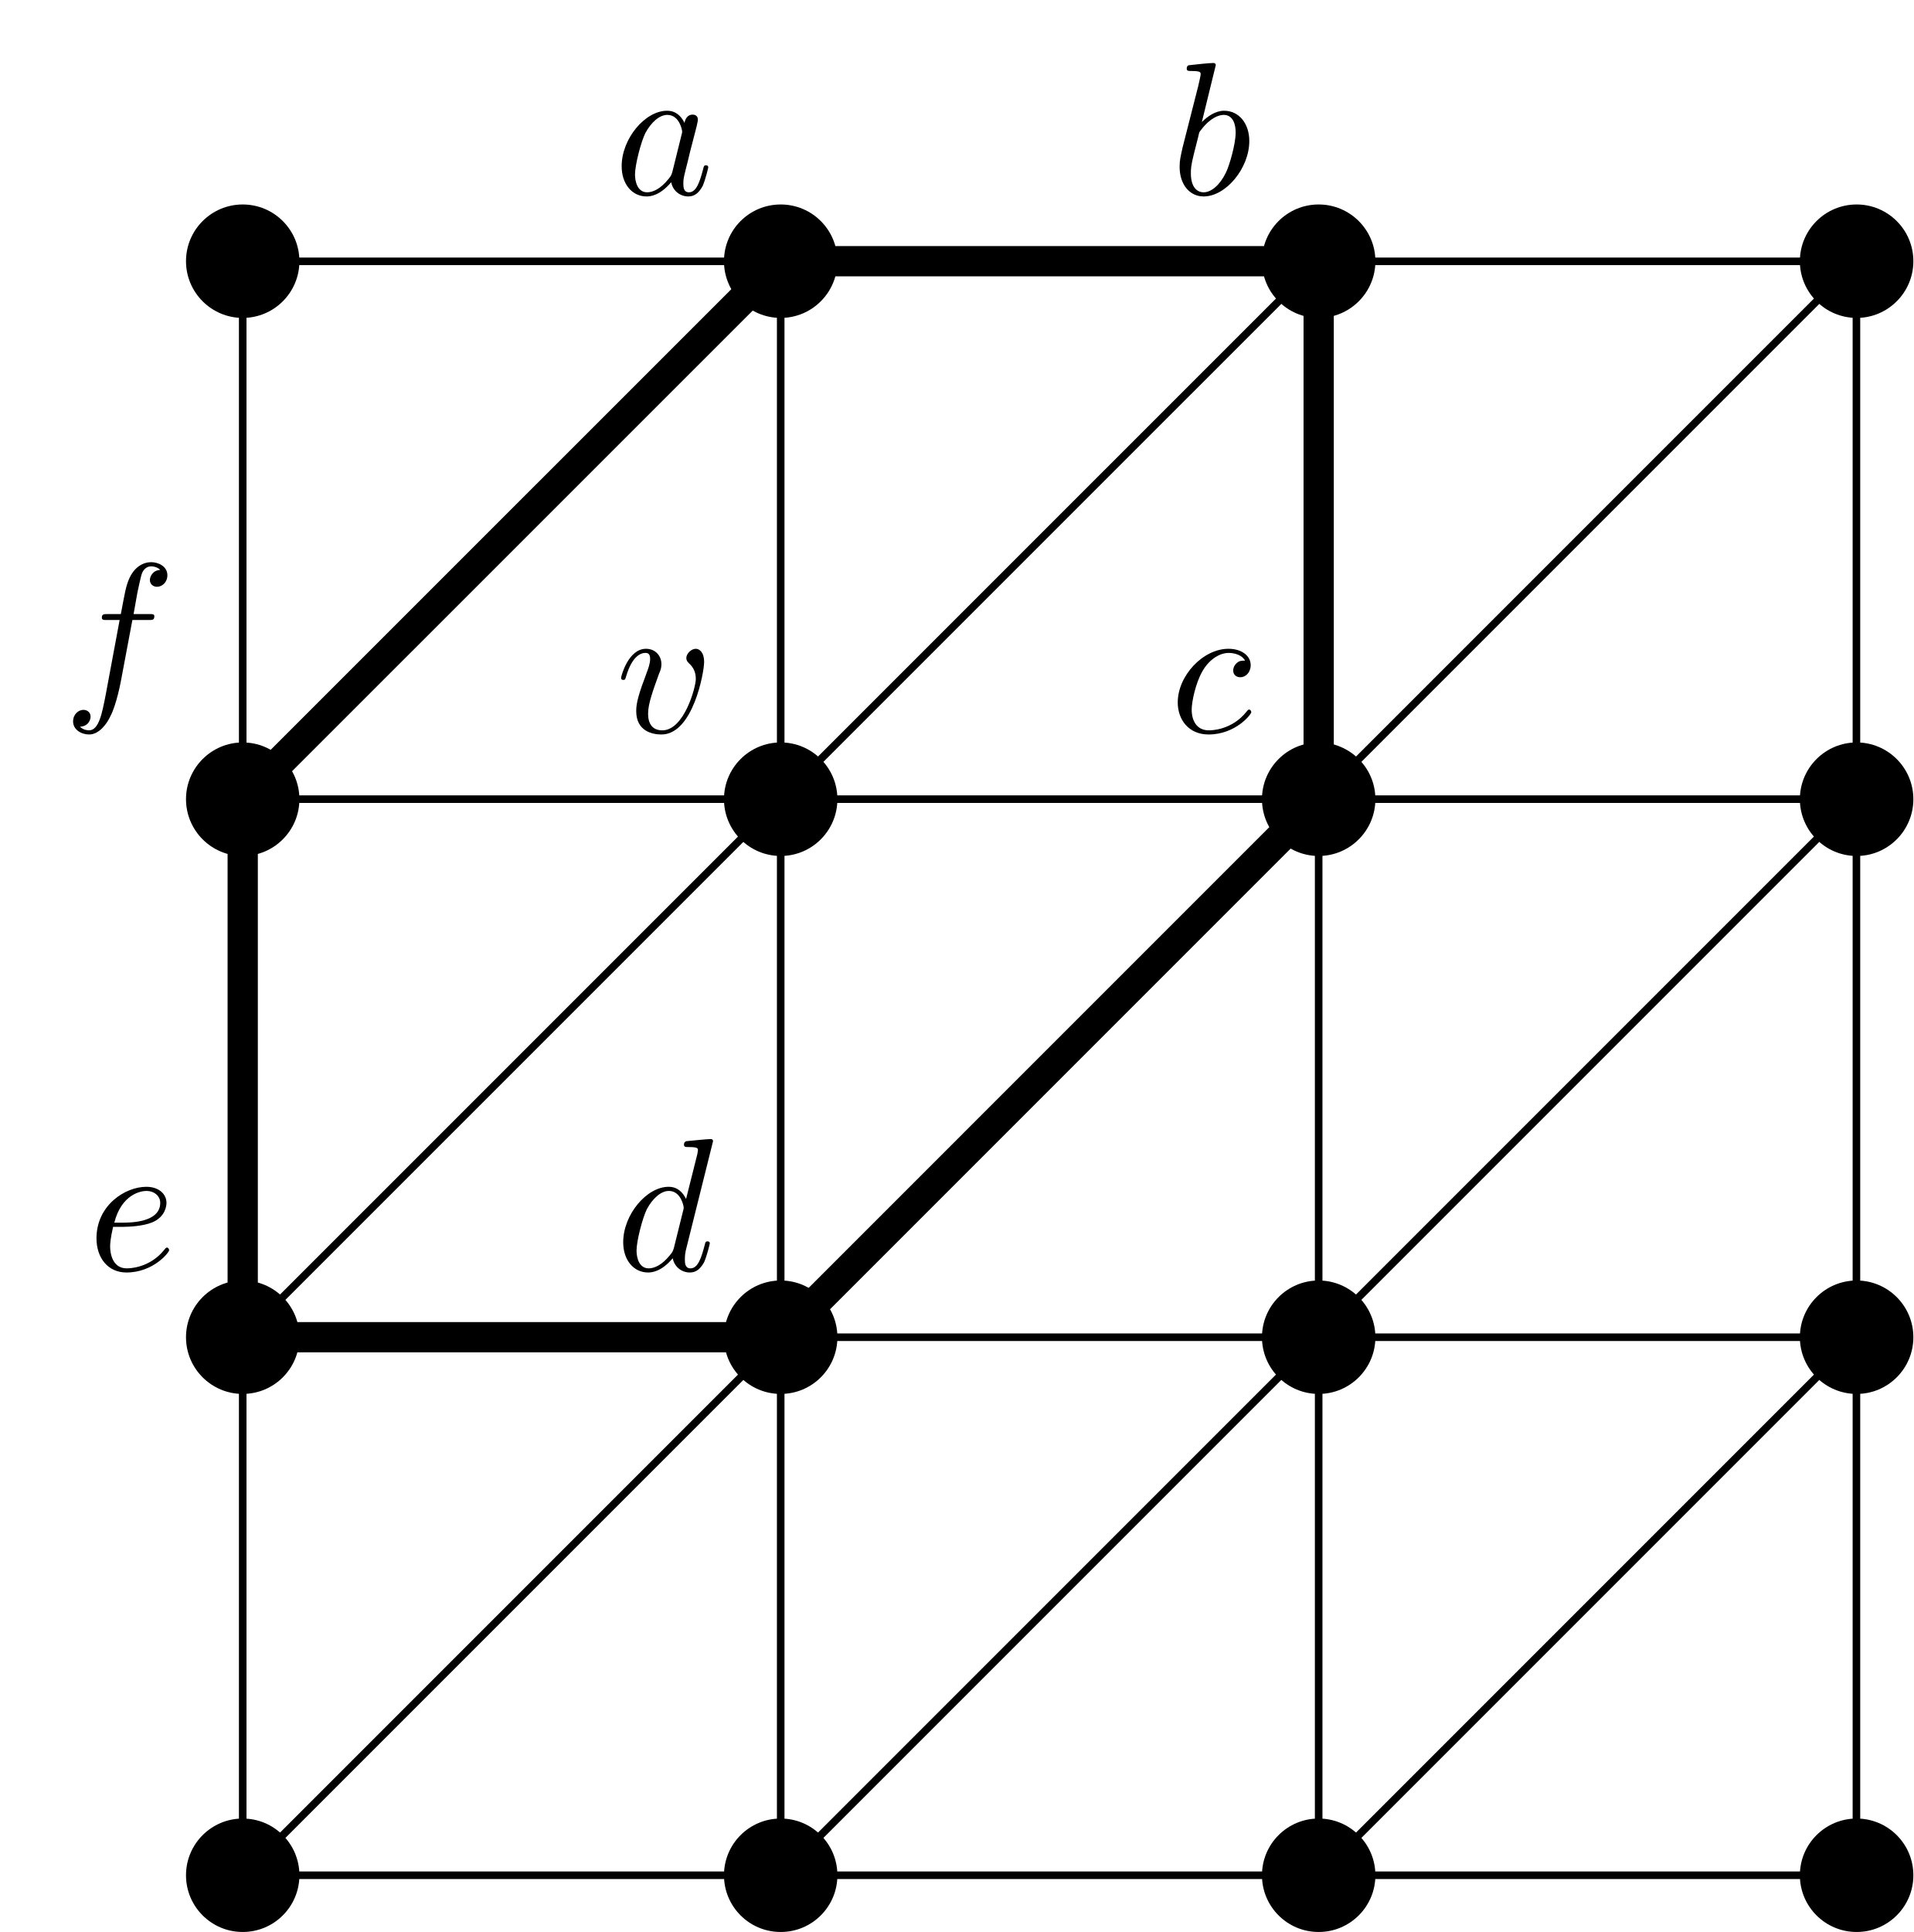
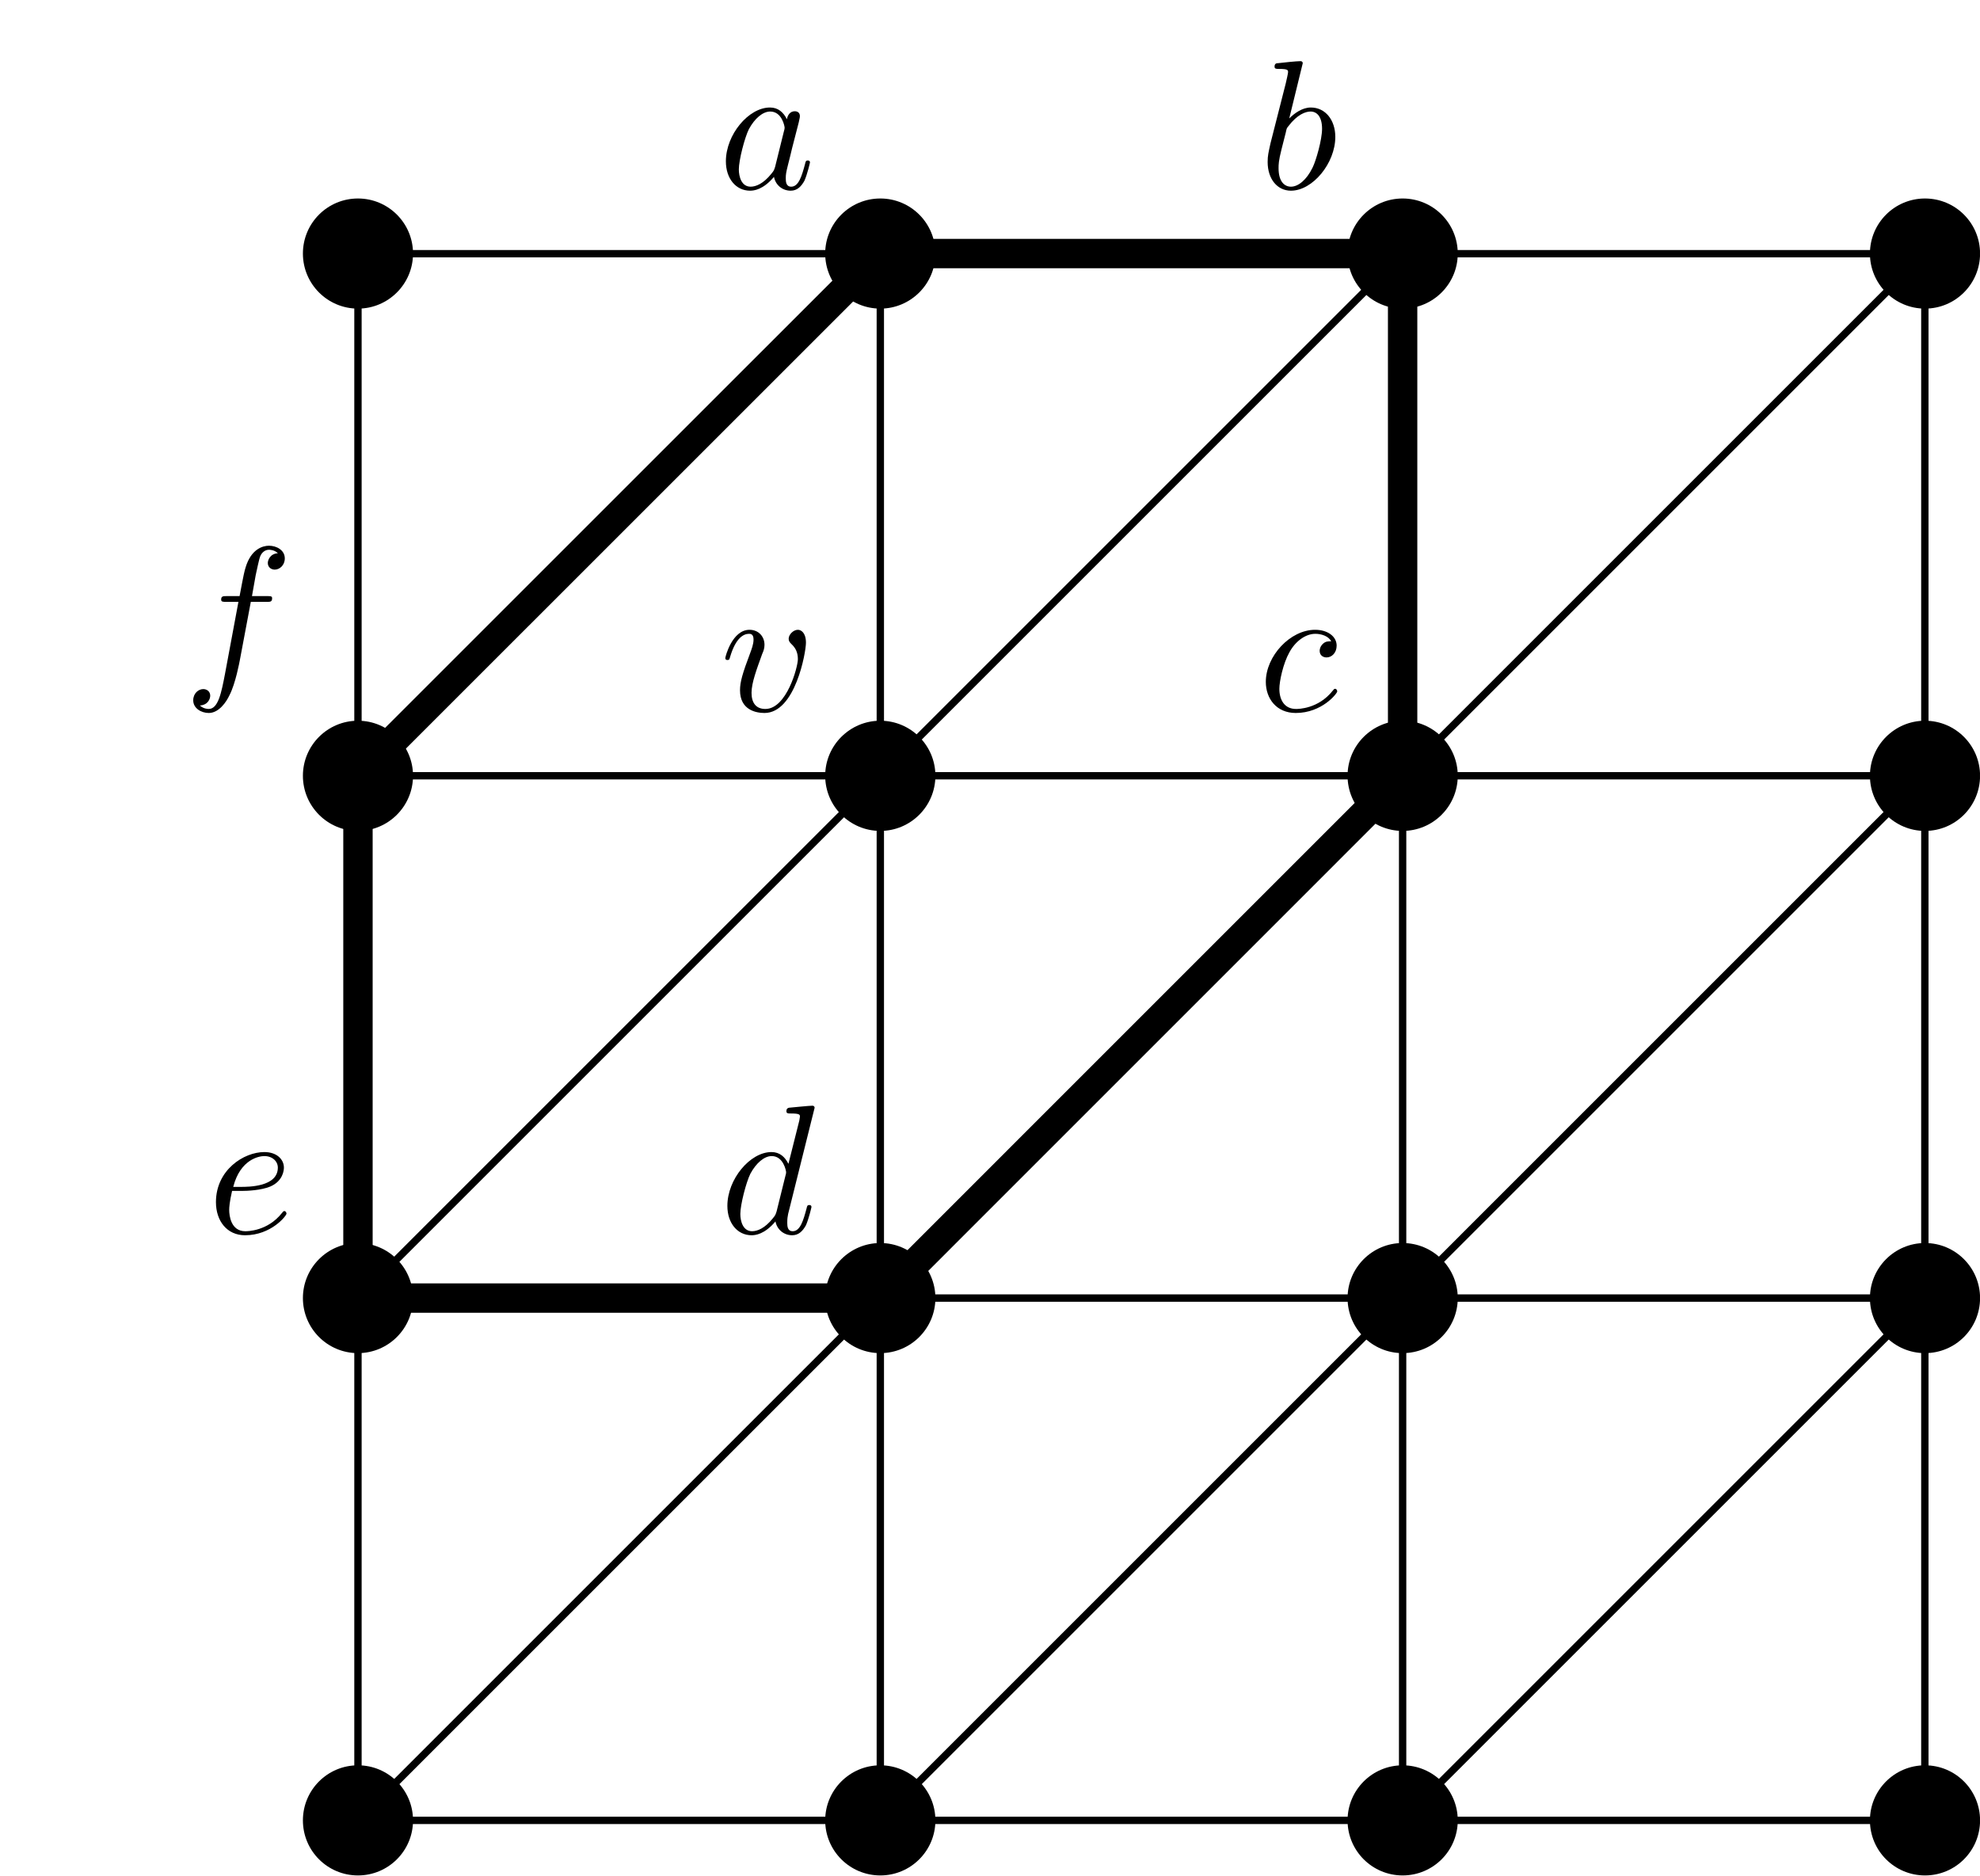
- <svg xmlns="http://www.w3.org/2000/svg" xmlns:xlink="http://www.w3.org/1999/xlink" width="100.82" height="101.79" viewBox="0 0 100.82 101.79">
+ <svg xmlns="http://www.w3.org/2000/svg" xmlns:xlink="http://www.w3.org/1999/xlink" width="107.45pt" height="101.79pt" viewBox="0 0 107.45 101.79">
  <defs>
    <g>
      <g id="glyph-0-0">
        <path d="M 3.719 -3.766 C 3.531 -4.141 3.25 -4.406 2.797 -4.406 C 1.641 -4.406 0.406 -2.938 0.406 -1.484 C 0.406 -0.547 0.953 0.109 1.719 0.109 C 1.922 0.109 2.422 0.062 3.016 -0.641 C 3.094 -0.219 3.453 0.109 3.922 0.109 C 4.281 0.109 4.5 -0.125 4.672 -0.438 C 4.828 -0.797 4.969 -1.406 4.969 -1.422 C 4.969 -1.531 4.875 -1.531 4.844 -1.531 C 4.75 -1.531 4.734 -1.484 4.703 -1.344 C 4.531 -0.703 4.359 -0.109 3.953 -0.109 C 3.672 -0.109 3.656 -0.375 3.656 -0.562 C 3.656 -0.781 3.672 -0.875 3.781 -1.312 C 3.891 -1.719 3.906 -1.828 4 -2.203 L 4.359 -3.594 C 4.422 -3.875 4.422 -3.891 4.422 -3.938 C 4.422 -4.109 4.312 -4.203 4.141 -4.203 C 3.891 -4.203 3.75 -3.984 3.719 -3.766 Z M 3.078 -1.188 C 3.016 -1 3.016 -0.984 2.875 -0.812 C 2.438 -0.266 2.031 -0.109 1.75 -0.109 C 1.25 -0.109 1.109 -0.656 1.109 -1.047 C 1.109 -1.547 1.422 -2.766 1.656 -3.234 C 1.969 -3.812 2.406 -4.188 2.812 -4.188 C 3.453 -4.188 3.594 -3.375 3.594 -3.312 C 3.594 -3.25 3.578 -3.188 3.562 -3.141 Z M 3.078 -1.188 " />
      </g>
      <g id="glyph-0-1">
        <path d="M 2.375 -6.812 C 2.375 -6.812 2.375 -6.922 2.25 -6.922 C 2.031 -6.922 1.297 -6.844 1.031 -6.812 C 0.953 -6.812 0.844 -6.797 0.844 -6.625 C 0.844 -6.5 0.938 -6.5 1.094 -6.5 C 1.562 -6.5 1.578 -6.438 1.578 -6.328 C 1.578 -6.266 1.5 -5.922 1.453 -5.719 L 0.625 -2.469 C 0.516 -1.969 0.469 -1.797 0.469 -1.453 C 0.469 -0.516 1 0.109 1.734 0.109 C 2.906 0.109 4.141 -1.375 4.141 -2.812 C 4.141 -3.719 3.609 -4.406 2.812 -4.406 C 2.359 -4.406 1.938 -4.109 1.641 -3.812 Z M 1.453 -3.047 C 1.5 -3.266 1.5 -3.281 1.594 -3.391 C 2.078 -4.031 2.531 -4.188 2.797 -4.188 C 3.156 -4.188 3.422 -3.891 3.422 -3.25 C 3.422 -2.656 3.094 -1.516 2.906 -1.141 C 2.578 -0.469 2.125 -0.109 1.734 -0.109 C 1.391 -0.109 1.062 -0.375 1.062 -1.109 C 1.062 -1.312 1.062 -1.5 1.219 -2.125 Z M 1.453 -3.047 " />
      </g>
      <g id="glyph-0-2">
        <path d="M 3.656 -3.984 L 4.516 -3.984 C 4.719 -3.984 4.812 -3.984 4.812 -4.188 C 4.812 -4.297 4.719 -4.297 4.547 -4.297 L 3.719 -4.297 L 3.922 -5.438 C 3.969 -5.641 4.109 -6.344 4.172 -6.469 C 4.25 -6.656 4.422 -6.812 4.641 -6.812 C 4.672 -6.812 4.938 -6.812 5.125 -6.625 C 4.688 -6.594 4.578 -6.234 4.578 -6.094 C 4.578 -5.859 4.766 -5.734 4.953 -5.734 C 5.219 -5.734 5.5 -5.969 5.5 -6.344 C 5.5 -6.797 5.047 -7.031 4.641 -7.031 C 4.297 -7.031 3.672 -6.844 3.375 -5.859 C 3.312 -5.656 3.281 -5.547 3.047 -4.297 L 2.359 -4.297 C 2.156 -4.297 2.047 -4.297 2.047 -4.109 C 2.047 -3.984 2.141 -3.984 2.328 -3.984 L 2.984 -3.984 L 2.25 -0.047 C 2.062 0.922 1.891 1.828 1.375 1.828 C 1.328 1.828 1.094 1.828 0.891 1.641 C 1.359 1.609 1.453 1.25 1.453 1.109 C 1.453 0.875 1.266 0.75 1.078 0.75 C 0.812 0.75 0.531 0.984 0.531 1.359 C 0.531 1.797 0.969 2.047 1.375 2.047 C 1.922 2.047 2.328 1.453 2.5 1.078 C 2.828 0.453 3.047 -0.75 3.062 -0.828 Z M 3.656 -3.984 " />
      </g>
      <g id="glyph-0-3">
        <path d="M 4.672 -3.703 C 4.672 -4.25 4.406 -4.406 4.234 -4.406 C 3.984 -4.406 3.734 -4.141 3.734 -3.922 C 3.734 -3.797 3.781 -3.734 3.891 -3.625 C 4.109 -3.422 4.234 -3.172 4.234 -2.812 C 4.234 -2.391 3.625 -0.109 2.469 -0.109 C 1.953 -0.109 1.719 -0.453 1.719 -0.984 C 1.719 -1.531 2 -2.266 2.297 -3.094 C 2.375 -3.266 2.422 -3.406 2.422 -3.594 C 2.422 -4.031 2.109 -4.406 1.609 -4.406 C 0.672 -4.406 0.297 -2.953 0.297 -2.875 C 0.297 -2.766 0.391 -2.766 0.406 -2.766 C 0.516 -2.766 0.516 -2.797 0.562 -2.953 C 0.859 -3.953 1.281 -4.188 1.578 -4.188 C 1.656 -4.188 1.828 -4.188 1.828 -3.875 C 1.828 -3.625 1.719 -3.344 1.656 -3.172 C 1.219 -2.016 1.094 -1.562 1.094 -1.125 C 1.094 -0.047 1.969 0.109 2.422 0.109 C 4.094 0.109 4.672 -3.188 4.672 -3.703 Z M 4.672 -3.703 " />
      </g>
      <g id="glyph-0-4">
        <path d="M 3.953 -3.781 C 3.781 -3.781 3.656 -3.781 3.516 -3.656 C 3.344 -3.5 3.328 -3.328 3.328 -3.266 C 3.328 -3.016 3.516 -2.906 3.703 -2.906 C 3.984 -2.906 4.25 -3.156 4.25 -3.547 C 4.25 -4.031 3.781 -4.406 3.078 -4.406 C 1.734 -4.406 0.406 -2.984 0.406 -1.578 C 0.406 -0.672 0.984 0.109 2.031 0.109 C 3.453 0.109 4.281 -0.953 4.281 -1.062 C 4.281 -1.125 4.234 -1.203 4.172 -1.203 C 4.109 -1.203 4.094 -1.172 4.031 -1.094 C 3.25 -0.109 2.156 -0.109 2.047 -0.109 C 1.422 -0.109 1.141 -0.594 1.141 -1.203 C 1.141 -1.609 1.344 -2.578 1.688 -3.188 C 2 -3.766 2.547 -4.188 3.094 -4.188 C 3.422 -4.188 3.812 -4.062 3.953 -3.781 Z M 3.953 -3.781 " />
      </g>
      <g id="glyph-0-5">
        <path d="M 1.859 -2.297 C 2.156 -2.297 2.891 -2.328 3.391 -2.531 C 4.094 -2.828 4.141 -3.422 4.141 -3.562 C 4.141 -4 3.766 -4.406 3.078 -4.406 C 1.969 -4.406 0.453 -3.438 0.453 -1.688 C 0.453 -0.672 1.047 0.109 2.031 0.109 C 3.453 0.109 4.281 -0.953 4.281 -1.062 C 4.281 -1.125 4.234 -1.203 4.172 -1.203 C 4.109 -1.203 4.094 -1.172 4.031 -1.094 C 3.25 -0.109 2.156 -0.109 2.047 -0.109 C 1.266 -0.109 1.172 -0.953 1.172 -1.266 C 1.172 -1.391 1.188 -1.688 1.328 -2.297 Z M 1.391 -2.516 C 1.781 -4.031 2.812 -4.188 3.078 -4.188 C 3.531 -4.188 3.812 -3.891 3.812 -3.562 C 3.812 -2.516 2.219 -2.516 1.797 -2.516 Z M 1.391 -2.516 " />
      </g>
      <g id="glyph-0-6">
        <path d="M 5.141 -6.812 C 5.141 -6.812 5.141 -6.922 5.016 -6.922 C 4.859 -6.922 3.922 -6.828 3.75 -6.812 C 3.672 -6.797 3.609 -6.75 3.609 -6.625 C 3.609 -6.5 3.703 -6.5 3.844 -6.5 C 4.328 -6.5 4.344 -6.438 4.344 -6.328 L 4.312 -6.125 L 3.719 -3.766 C 3.531 -4.141 3.25 -4.406 2.797 -4.406 C 1.641 -4.406 0.406 -2.938 0.406 -1.484 C 0.406 -0.547 0.953 0.109 1.719 0.109 C 1.922 0.109 2.422 0.062 3.016 -0.641 C 3.094 -0.219 3.453 0.109 3.922 0.109 C 4.281 0.109 4.5 -0.125 4.672 -0.438 C 4.828 -0.797 4.969 -1.406 4.969 -1.422 C 4.969 -1.531 4.875 -1.531 4.844 -1.531 C 4.75 -1.531 4.734 -1.484 4.703 -1.344 C 4.531 -0.703 4.359 -0.109 3.953 -0.109 C 3.672 -0.109 3.656 -0.375 3.656 -0.562 C 3.656 -0.812 3.672 -0.875 3.703 -1.047 Z M 3.078 -1.188 C 3.016 -1 3.016 -0.984 2.875 -0.812 C 2.438 -0.266 2.031 -0.109 1.75 -0.109 C 1.25 -0.109 1.109 -0.656 1.109 -1.047 C 1.109 -1.547 1.422 -2.766 1.656 -3.234 C 1.969 -3.812 2.406 -4.188 2.812 -4.188 C 3.453 -4.188 3.594 -3.375 3.594 -3.312 C 3.594 -3.25 3.578 -3.188 3.562 -3.141 Z M 3.078 -1.188 " />
      </g>
    </g>
    <clipPath id="clip-0">
-       <path clip-rule="nonzero" d="M 7 8 L 100.82 8 L 100.82 101.789 L 7 101.789 Z M 7 8 " />
+       <path clip-rule="nonzero" d="M 13 8 L 107.449 8 L 107.449 101.789 L 13 101.789 Z M 13 8 " />
    </clipPath>
    <clipPath id="clip-1">
-       <path clip-rule="nonzero" d="M 9 10 L 100.82 10 L 100.82 101.789 L 9 101.789 Z M 9 10 " />
+       <path clip-rule="nonzero" d="M 16 10 L 107.449 10 L 107.449 101.789 L 16 101.789 Z M 16 10 " />
    </clipPath>
  </defs>
  <g clip-path="url(#clip-0)">
-     <path fill="none" stroke-width="0.399" stroke-linecap="butt" stroke-linejoin="miter" stroke="rgb(0%, 0%, 0%)" stroke-opacity="1" stroke-miterlimit="10" d="M -0.001 0 L 85.042 0 M -0.001 28.348 L 85.042 28.348 M -0.001 56.696 L 85.042 56.696 M -0.001 85.031 L 85.042 85.031 M -0.001 0 L -0.001 85.039 M 28.347 0 L 28.347 85.039 M 56.694 0 L 56.694 85.039 M 85.03 0 L 85.03 85.039 M -0.001 28.348 L 56.694 85.039 M -0.001 0 L 85.042 85.039 M 28.347 0 L 85.042 56.696 M 56.694 0 L 85.042 28.348 " transform="matrix(1, 0, 0, -1, 12.79, 98.801)" />
+     <path fill="none" stroke-width="0.399" stroke-linecap="butt" stroke-linejoin="miter" stroke="rgb(0%, 0%, 0%)" stroke-opacity="1" stroke-miterlimit="10" d="M 0.001 0 L 85.04 0 M 0.001 28.348 L 85.04 28.348 M 0.001 56.696 L 85.04 56.696 M 0.001 85.031 L 85.04 85.031 M 0.001 0 L 0.001 85.039 M 28.348 0 L 28.348 85.039 M 56.692 0 L 56.692 85.039 M 85.032 0 L 85.032 85.039 M 0.001 28.348 L 56.692 85.039 M 0.001 0 L 85.04 85.039 M 28.348 0 L 85.04 56.696 M 56.692 0 L 85.04 28.348 " transform="matrix(1, 0, 0, -1, 19.425, 98.801)" />
  </g>
-   <path fill="none" stroke-width="1.594" stroke-linecap="butt" stroke-linejoin="miter" stroke="rgb(0%, 0%, 0%)" stroke-opacity="1" stroke-miterlimit="10" d="M -0.001 56.696 L 28.347 85.039 " transform="matrix(1, 0, 0, -1, 12.79, 98.801)" />
-   <path fill="none" stroke-width="1.594" stroke-linecap="butt" stroke-linejoin="miter" stroke="rgb(0%, 0%, 0%)" stroke-opacity="1" stroke-miterlimit="10" d="M -0.001 28.348 L -0.001 56.696 " transform="matrix(1, 0, 0, -1, 12.79, 98.801)" />
-   <path fill="none" stroke-width="1.594" stroke-linecap="butt" stroke-linejoin="miter" stroke="rgb(0%, 0%, 0%)" stroke-opacity="1" stroke-miterlimit="10" d="M -0.001 28.348 L 28.347 28.348 " transform="matrix(1, 0, 0, -1, 12.79, 98.801)" />
-   <path fill="none" stroke-width="1.594" stroke-linecap="butt" stroke-linejoin="miter" stroke="rgb(0%, 0%, 0%)" stroke-opacity="1" stroke-miterlimit="10" d="M 28.347 28.348 L 56.694 56.696 " transform="matrix(1, 0, 0, -1, 12.79, 98.801)" />
-   <path fill="none" stroke-width="1.594" stroke-linecap="butt" stroke-linejoin="miter" stroke="rgb(0%, 0%, 0%)" stroke-opacity="1" stroke-miterlimit="10" d="M 56.694 56.696 L 56.694 85.039 " transform="matrix(1, 0, 0, -1, 12.79, 98.801)" />
-   <path fill="none" stroke-width="1.594" stroke-linecap="butt" stroke-linejoin="miter" stroke="rgb(0%, 0%, 0%)" stroke-opacity="1" stroke-miterlimit="10" d="M 28.347 85.039 L 56.694 85.039 " transform="matrix(1, 0, 0, -1, 12.79, 98.801)" />
+   <path fill="none" stroke-width="1.594" stroke-linecap="butt" stroke-linejoin="miter" stroke="rgb(0%, 0%, 0%)" stroke-opacity="1" stroke-miterlimit="10" d="M 0.001 56.696 L 28.348 85.039 " transform="matrix(1, 0, 0, -1, 19.425, 98.801)" />
+   <path fill="none" stroke-width="1.594" stroke-linecap="butt" stroke-linejoin="miter" stroke="rgb(0%, 0%, 0%)" stroke-opacity="1" stroke-miterlimit="10" d="M 0.001 28.348 L 0.001 56.696 " transform="matrix(1, 0, 0, -1, 19.425, 98.801)" />
+   <path fill="none" stroke-width="1.594" stroke-linecap="butt" stroke-linejoin="miter" stroke="rgb(0%, 0%, 0%)" stroke-opacity="1" stroke-miterlimit="10" d="M 0.001 28.348 L 28.348 28.348 " transform="matrix(1, 0, 0, -1, 19.425, 98.801)" />
+   <path fill="none" stroke-width="1.594" stroke-linecap="butt" stroke-linejoin="miter" stroke="rgb(0%, 0%, 0%)" stroke-opacity="1" stroke-miterlimit="10" d="M 28.348 28.348 L 56.692 56.696 " transform="matrix(1, 0, 0, -1, 19.425, 98.801)" />
+   <path fill="none" stroke-width="1.594" stroke-linecap="butt" stroke-linejoin="miter" stroke="rgb(0%, 0%, 0%)" stroke-opacity="1" stroke-miterlimit="10" d="M 56.692 56.696 L 56.692 85.039 " transform="matrix(1, 0, 0, -1, 19.425, 98.801)" />
+   <path fill="none" stroke-width="1.594" stroke-linecap="butt" stroke-linejoin="miter" stroke="rgb(0%, 0%, 0%)" stroke-opacity="1" stroke-miterlimit="10" d="M 28.348 85.039 L 56.692 85.039 " transform="matrix(1, 0, 0, -1, 19.425, 98.801)" />
  <g clip-path="url(#clip-1)">
-     <path fill-rule="nonzero" fill="rgb(0%, 0%, 0%)" fill-opacity="1" d="M 15.777 98.801 C 15.777 97.148 14.441 95.812 12.789 95.812 C 11.141 95.812 9.801 97.148 9.801 98.801 C 9.801 100.453 11.141 101.789 12.789 101.789 C 14.441 101.789 15.777 100.453 15.777 98.801 Z M 15.777 70.453 C 15.777 68.805 14.441 67.465 12.789 67.465 C 11.141 67.465 9.801 68.805 9.801 70.453 C 9.801 72.105 11.141 73.441 12.789 73.441 C 14.441 73.441 15.777 72.105 15.777 70.453 Z M 15.777 42.105 C 15.777 40.457 14.441 39.117 12.789 39.117 C 11.141 39.117 9.801 40.457 9.801 42.105 C 9.801 43.758 11.141 45.098 12.789 45.098 C 14.441 45.098 15.777 43.758 15.777 42.105 Z M 15.777 13.762 C 15.777 12.109 14.441 10.773 12.789 10.773 C 11.141 10.773 9.801 12.109 9.801 13.762 C 9.801 15.41 11.141 16.75 12.789 16.75 C 14.441 16.75 15.777 15.41 15.777 13.762 Z M 44.125 98.801 C 44.125 97.148 42.789 95.812 41.137 95.812 C 39.484 95.812 38.148 97.148 38.148 98.801 C 38.148 100.453 39.484 101.789 41.137 101.789 C 42.789 101.789 44.125 100.453 44.125 98.801 Z M 44.125 70.453 C 44.125 68.805 42.789 67.465 41.137 67.465 C 39.484 67.465 38.148 68.805 38.148 70.453 C 38.148 72.105 39.484 73.441 41.137 73.441 C 42.789 73.441 44.125 72.105 44.125 70.453 Z M 44.125 42.105 C 44.125 40.457 42.789 39.117 41.137 39.117 C 39.484 39.117 38.148 40.457 38.148 42.105 C 38.148 43.758 39.484 45.098 41.137 45.098 C 42.789 45.098 44.125 43.758 44.125 42.105 Z M 44.125 13.762 C 44.125 12.109 42.789 10.773 41.137 10.773 C 39.484 10.773 38.148 12.109 38.148 13.762 C 38.148 15.41 39.484 16.75 41.137 16.75 C 42.789 16.75 44.125 15.41 44.125 13.762 Z M 72.473 98.801 C 72.473 97.148 71.133 95.812 69.484 95.812 C 67.832 95.812 66.496 97.148 66.496 98.801 C 66.496 100.453 67.832 101.789 69.484 101.789 C 71.133 101.789 72.473 100.453 72.473 98.801 Z M 72.473 70.453 C 72.473 68.805 71.133 67.465 69.484 67.465 C 67.832 67.465 66.496 68.805 66.496 70.453 C 66.496 72.105 67.832 73.441 69.484 73.441 C 71.133 73.441 72.473 72.105 72.473 70.453 Z M 72.473 42.105 C 72.473 40.457 71.133 39.117 69.484 39.117 C 67.832 39.117 66.496 40.457 66.496 42.105 C 66.496 43.758 67.832 45.098 69.484 45.098 C 71.133 45.098 72.473 43.758 72.473 42.105 Z M 72.473 13.762 C 72.473 12.109 71.133 10.773 69.484 10.773 C 67.832 10.773 66.496 12.109 66.496 13.762 C 66.496 15.41 67.832 16.75 69.484 16.75 C 71.133 16.75 72.473 15.41 72.473 13.762 Z M 100.82 98.801 C 100.82 97.148 99.48 95.812 97.832 95.812 C 96.18 95.812 94.84 97.148 94.84 98.801 C 94.84 100.453 96.18 101.789 97.832 101.789 C 99.48 101.789 100.82 100.453 100.82 98.801 Z M 100.82 70.453 C 100.82 68.805 99.48 67.465 97.832 67.465 C 96.18 67.465 94.84 68.805 94.84 70.453 C 94.84 72.105 96.18 73.441 97.832 73.441 C 99.48 73.441 100.82 72.105 100.82 70.453 Z M 100.82 42.105 C 100.82 40.457 99.48 39.117 97.832 39.117 C 96.18 39.117 94.84 40.457 94.84 42.105 C 94.84 43.758 96.18 45.098 97.832 45.098 C 99.48 45.098 100.82 43.758 100.82 42.105 Z M 100.82 13.762 C 100.82 12.109 99.48 10.773 97.832 10.773 C 96.18 10.773 94.84 12.109 94.84 13.762 C 94.84 15.41 96.18 16.75 97.832 16.75 C 99.48 16.75 100.82 15.41 100.82 13.762 Z M 100.82 13.762 " />
+     <path fill-rule="nonzero" fill="rgb(0%, 0%, 0%)" fill-opacity="1" d="M 22.414 98.801 C 22.414 97.148 21.074 95.812 19.426 95.812 C 17.773 95.812 16.438 97.148 16.438 98.801 C 16.438 100.453 17.773 101.789 19.426 101.789 C 21.074 101.789 22.414 100.453 22.414 98.801 Z M 22.414 70.453 C 22.414 68.805 21.074 67.465 19.426 67.465 C 17.773 67.465 16.438 68.805 16.438 70.453 C 16.438 72.105 17.773 73.441 19.426 73.441 C 21.074 73.441 22.414 72.105 22.414 70.453 Z M 22.414 42.105 C 22.414 40.457 21.074 39.117 19.426 39.117 C 17.773 39.117 16.438 40.457 16.438 42.105 C 16.438 43.758 17.773 45.098 19.426 45.098 C 21.074 45.098 22.414 43.758 22.414 42.105 Z M 22.414 13.762 C 22.414 12.109 21.074 10.773 19.426 10.773 C 17.773 10.773 16.438 12.109 16.438 13.762 C 16.438 15.41 17.773 16.75 19.426 16.75 C 21.074 16.75 22.414 15.41 22.414 13.762 Z M 50.762 98.801 C 50.762 97.148 49.422 95.812 47.773 95.812 C 46.121 95.812 44.781 97.148 44.781 98.801 C 44.781 100.453 46.121 101.789 47.773 101.789 C 49.422 101.789 50.762 100.453 50.762 98.801 Z M 50.762 70.453 C 50.762 68.805 49.422 67.465 47.773 67.465 C 46.121 67.465 44.781 68.805 44.781 70.453 C 44.781 72.105 46.121 73.441 47.773 73.441 C 49.422 73.441 50.762 72.105 50.762 70.453 Z M 50.762 42.105 C 50.762 40.457 49.422 39.117 47.773 39.117 C 46.121 39.117 44.781 40.457 44.781 42.105 C 44.781 43.758 46.121 45.098 47.773 45.098 C 49.422 45.098 50.762 43.758 50.762 42.105 Z M 50.762 13.762 C 50.762 12.109 49.422 10.773 47.773 10.773 C 46.121 10.773 44.781 12.109 44.781 13.762 C 44.781 15.41 46.121 16.75 47.773 16.75 C 49.422 16.75 50.762 15.41 50.762 13.762 Z M 79.109 98.801 C 79.109 97.148 77.77 95.812 76.117 95.812 C 74.469 95.812 73.129 97.148 73.129 98.801 C 73.129 100.453 74.469 101.789 76.117 101.789 C 77.77 101.789 79.109 100.453 79.109 98.801 Z M 79.109 70.453 C 79.109 68.805 77.77 67.465 76.117 67.465 C 74.469 67.465 73.129 68.805 73.129 70.453 C 73.129 72.105 74.469 73.441 76.117 73.441 C 77.77 73.441 79.109 72.105 79.109 70.453 Z M 79.109 42.105 C 79.109 40.457 77.77 39.117 76.117 39.117 C 74.469 39.117 73.129 40.457 73.129 42.105 C 73.129 43.758 74.469 45.098 76.117 45.098 C 77.77 45.098 79.109 43.758 79.109 42.105 Z M 79.109 13.762 C 79.109 12.109 77.77 10.773 76.117 10.773 C 74.469 10.773 73.129 12.109 73.129 13.762 C 73.129 15.41 74.469 16.75 76.117 16.75 C 77.77 16.75 79.109 15.41 79.109 13.762 Z M 107.453 98.801 C 107.453 97.148 106.117 95.812 104.465 95.812 C 102.816 95.812 101.477 97.148 101.477 98.801 C 101.477 100.453 102.816 101.789 104.465 101.789 C 106.117 101.789 107.453 100.453 107.453 98.801 Z M 107.453 70.453 C 107.453 68.805 106.117 67.465 104.465 67.465 C 102.816 67.465 101.477 68.805 101.477 70.453 C 101.477 72.105 102.816 73.441 104.465 73.441 C 106.117 73.441 107.453 72.105 107.453 70.453 Z M 107.453 42.105 C 107.453 40.457 106.117 39.117 104.465 39.117 C 102.816 39.117 101.477 40.457 101.477 42.105 C 101.477 43.758 102.816 45.098 104.465 45.098 C 106.117 45.098 107.453 43.758 107.453 42.105 Z M 107.453 13.762 C 107.453 12.109 106.117 10.773 104.465 10.773 C 102.816 10.773 101.477 12.109 101.477 13.762 C 101.477 15.41 102.816 16.75 104.465 16.75 C 106.117 16.75 107.453 15.41 107.453 13.762 Z M 107.453 13.762 " />
  </g>
  <g fill="rgb(0%, 0%, 0%)" fill-opacity="1">
-     <use xlink:href="#glyph-0-0" x="32.351" y="10.241" />
+     <use xlink:href="#glyph-0-0" x="38.986" y="10.241" />
  </g>
  <g fill="rgb(0%, 0%, 0%)" fill-opacity="1">
-     <use xlink:href="#glyph-0-1" x="61.688" y="10.241" />
+     <use xlink:href="#glyph-0-1" x="68.323" y="10.241" />
  </g>
  <g fill="rgb(0%, 0%, 0%)" fill-opacity="1">
-     <use xlink:href="#glyph-0-2" x="3.32" y="36.65" />
+     <use xlink:href="#glyph-0-2" x="9.955" y="36.65" />
  </g>
  <g fill="rgb(0%, 0%, 0%)" fill-opacity="1">
-     <use xlink:href="#glyph-0-3" x="32.43" y="38.588" />
+     <use xlink:href="#glyph-0-3" x="39.065" y="38.588" />
  </g>
  <g fill="rgb(0%, 0%, 0%)" fill-opacity="1">
-     <use xlink:href="#glyph-0-4" x="61.652" y="38.588" />
+     <use xlink:href="#glyph-0-4" x="68.287" y="38.588" />
  </g>
  <g fill="rgb(0%, 0%, 0%)" fill-opacity="1">
-     <use xlink:href="#glyph-0-5" x="4.631" y="66.934" />
+     <use xlink:href="#glyph-0-5" x="11.266" y="66.934" />
  </g>
  <g fill="rgb(0%, 0%, 0%)" fill-opacity="1">
-     <use xlink:href="#glyph-0-6" x="32.432" y="66.934" />
+     <use xlink:href="#glyph-0-6" x="39.067" y="66.934" />
  </g>
</svg>
